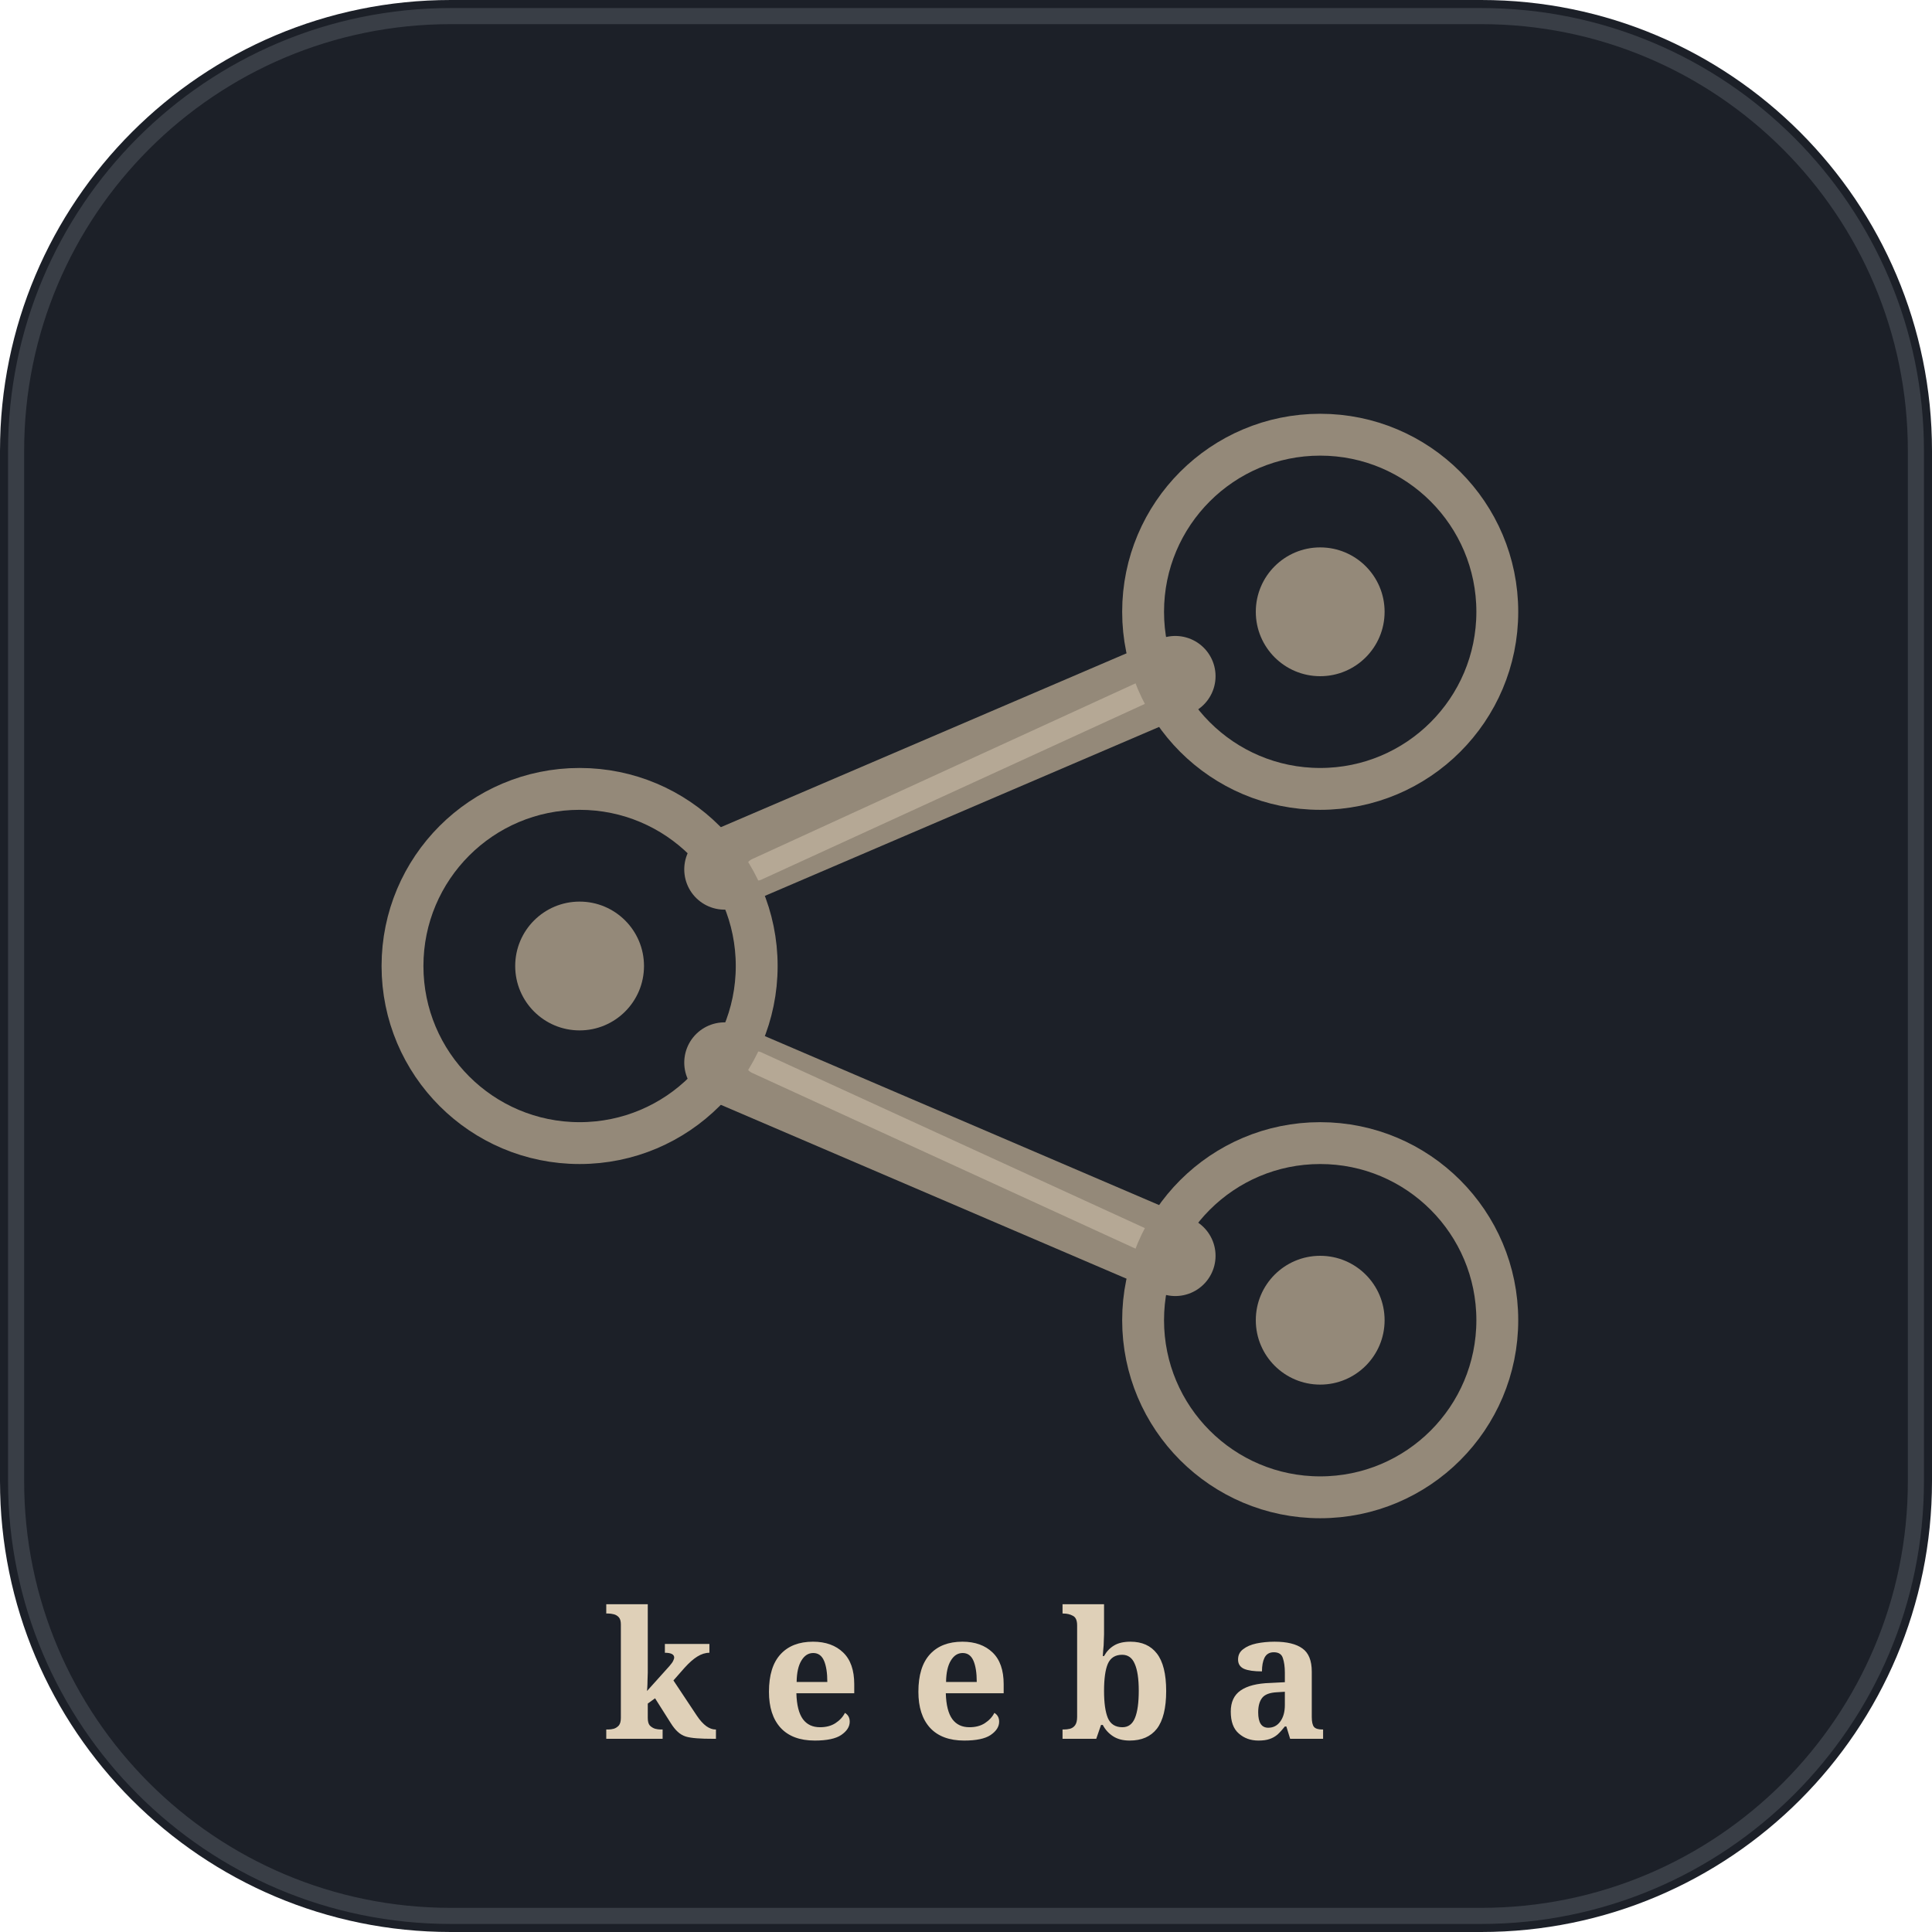
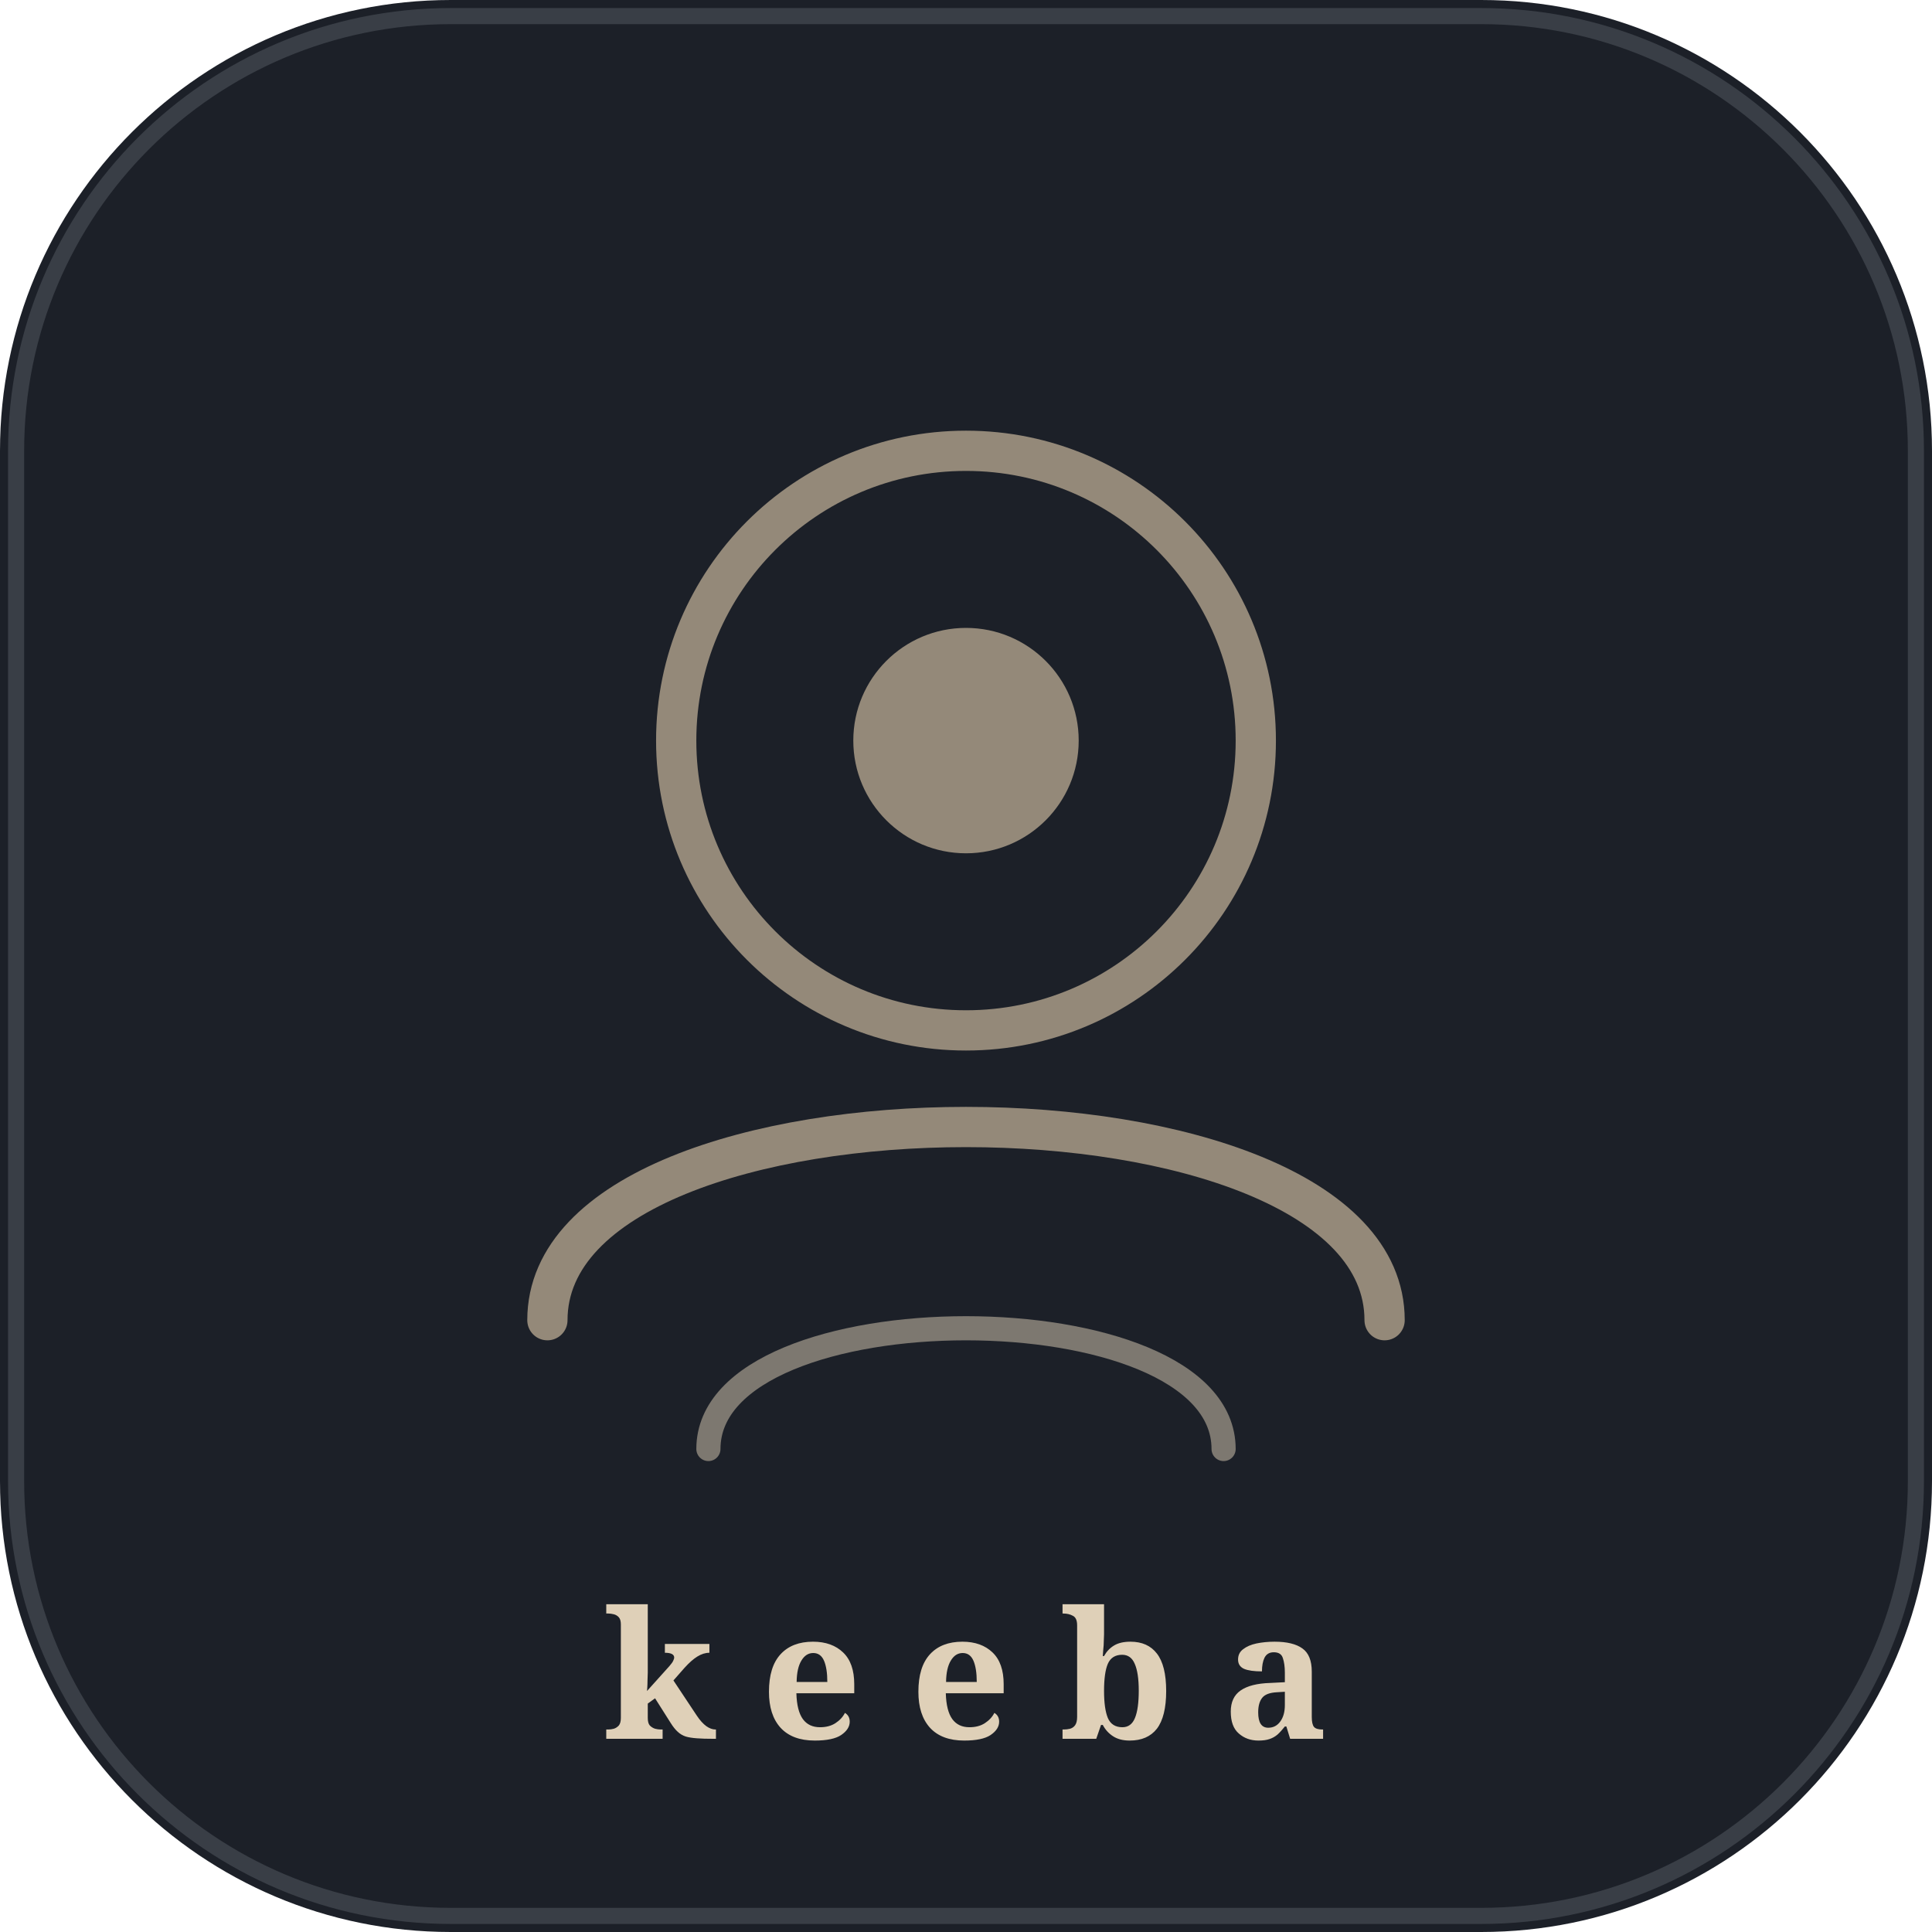
<svg xmlns="http://www.w3.org/2000/svg" width="120" height="120" viewBox="0 0 120 120" fill="none">
  <rect width="120" height="120" rx="28" fill="#1c2028" />
  <rect x="1" y="1" width="118" height="118" rx="27" stroke="#393E46" />
-   <path d="M45 54L73 42" stroke="#948979" stroke-width="5" stroke-linecap="round" />
-   <path d="M45 66L73 78" stroke="#948979" stroke-width="5" stroke-linecap="round" />
-   <path d="M47 54L71 43" stroke="#DFD0B8" stroke-opacity="0.45" stroke-width="1.4" stroke-linecap="round" />
-   <path d="M47 66L71 77" stroke="#DFD0B8" stroke-opacity="0.45" stroke-width="1.4" stroke-linecap="round" />
-   <circle cx="36" cy="60" r="11" stroke="#948979" stroke-width="2.6" />
-   <circle cx="82" cy="38" r="11" stroke="#948979" stroke-width="2.6" />
-   <circle cx="82" cy="82" r="11" stroke="#948979" stroke-width="2.6" />
-   <circle cx="36" cy="60" r="4" fill="#948979" />
-   <circle cx="82" cy="38" r="4" fill="#948979" />
-   <circle cx="82" cy="82" r="4" fill="#948979" />
+   <circle cx="60" cy="46" r="18" fill="none" stroke="#948979" stroke-width="2.5" />
+   <circle cx="60" cy="46" r="7" fill="#948979" />
+   <path d="M34 82 C34 66 86 66 86 82" fill="none" stroke="#948979" stroke-width="2.5" stroke-linecap="round" />
+   <path d="M44 90 C44 80 76 80 76 90" fill="none" stroke="#DFD0B8" stroke-width="1.5" stroke-linecap="round" stroke-opacity="0.5" />
  <text x="60" y="108" font-family="serif" font-size="11" font-weight="600" fill="#DFD0B8" text-anchor="middle" letter-spacing="3">keeba</text>
</svg>
